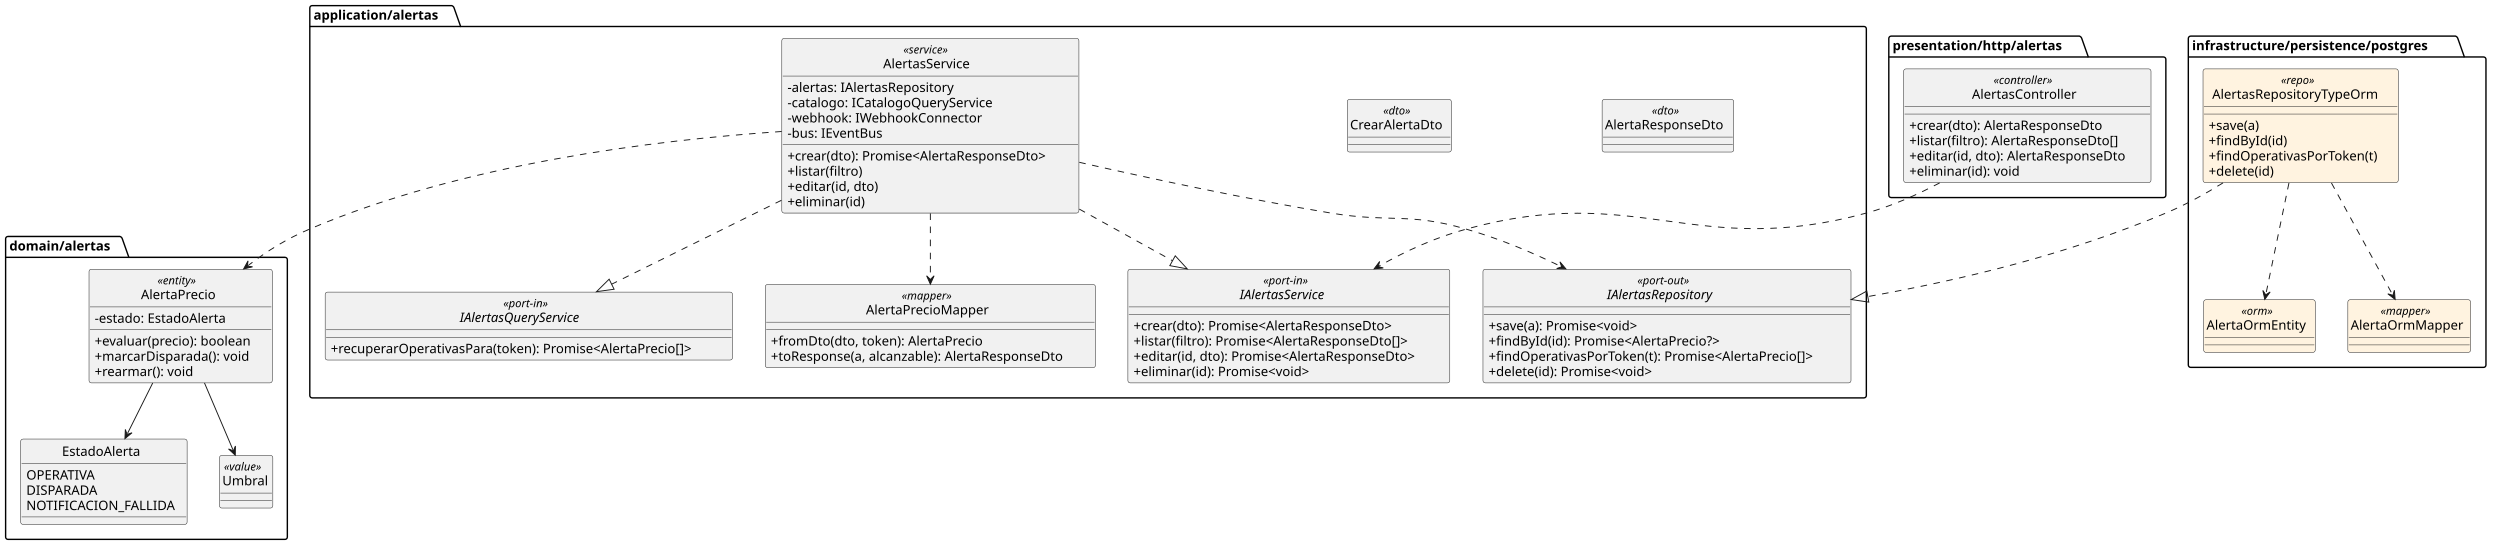
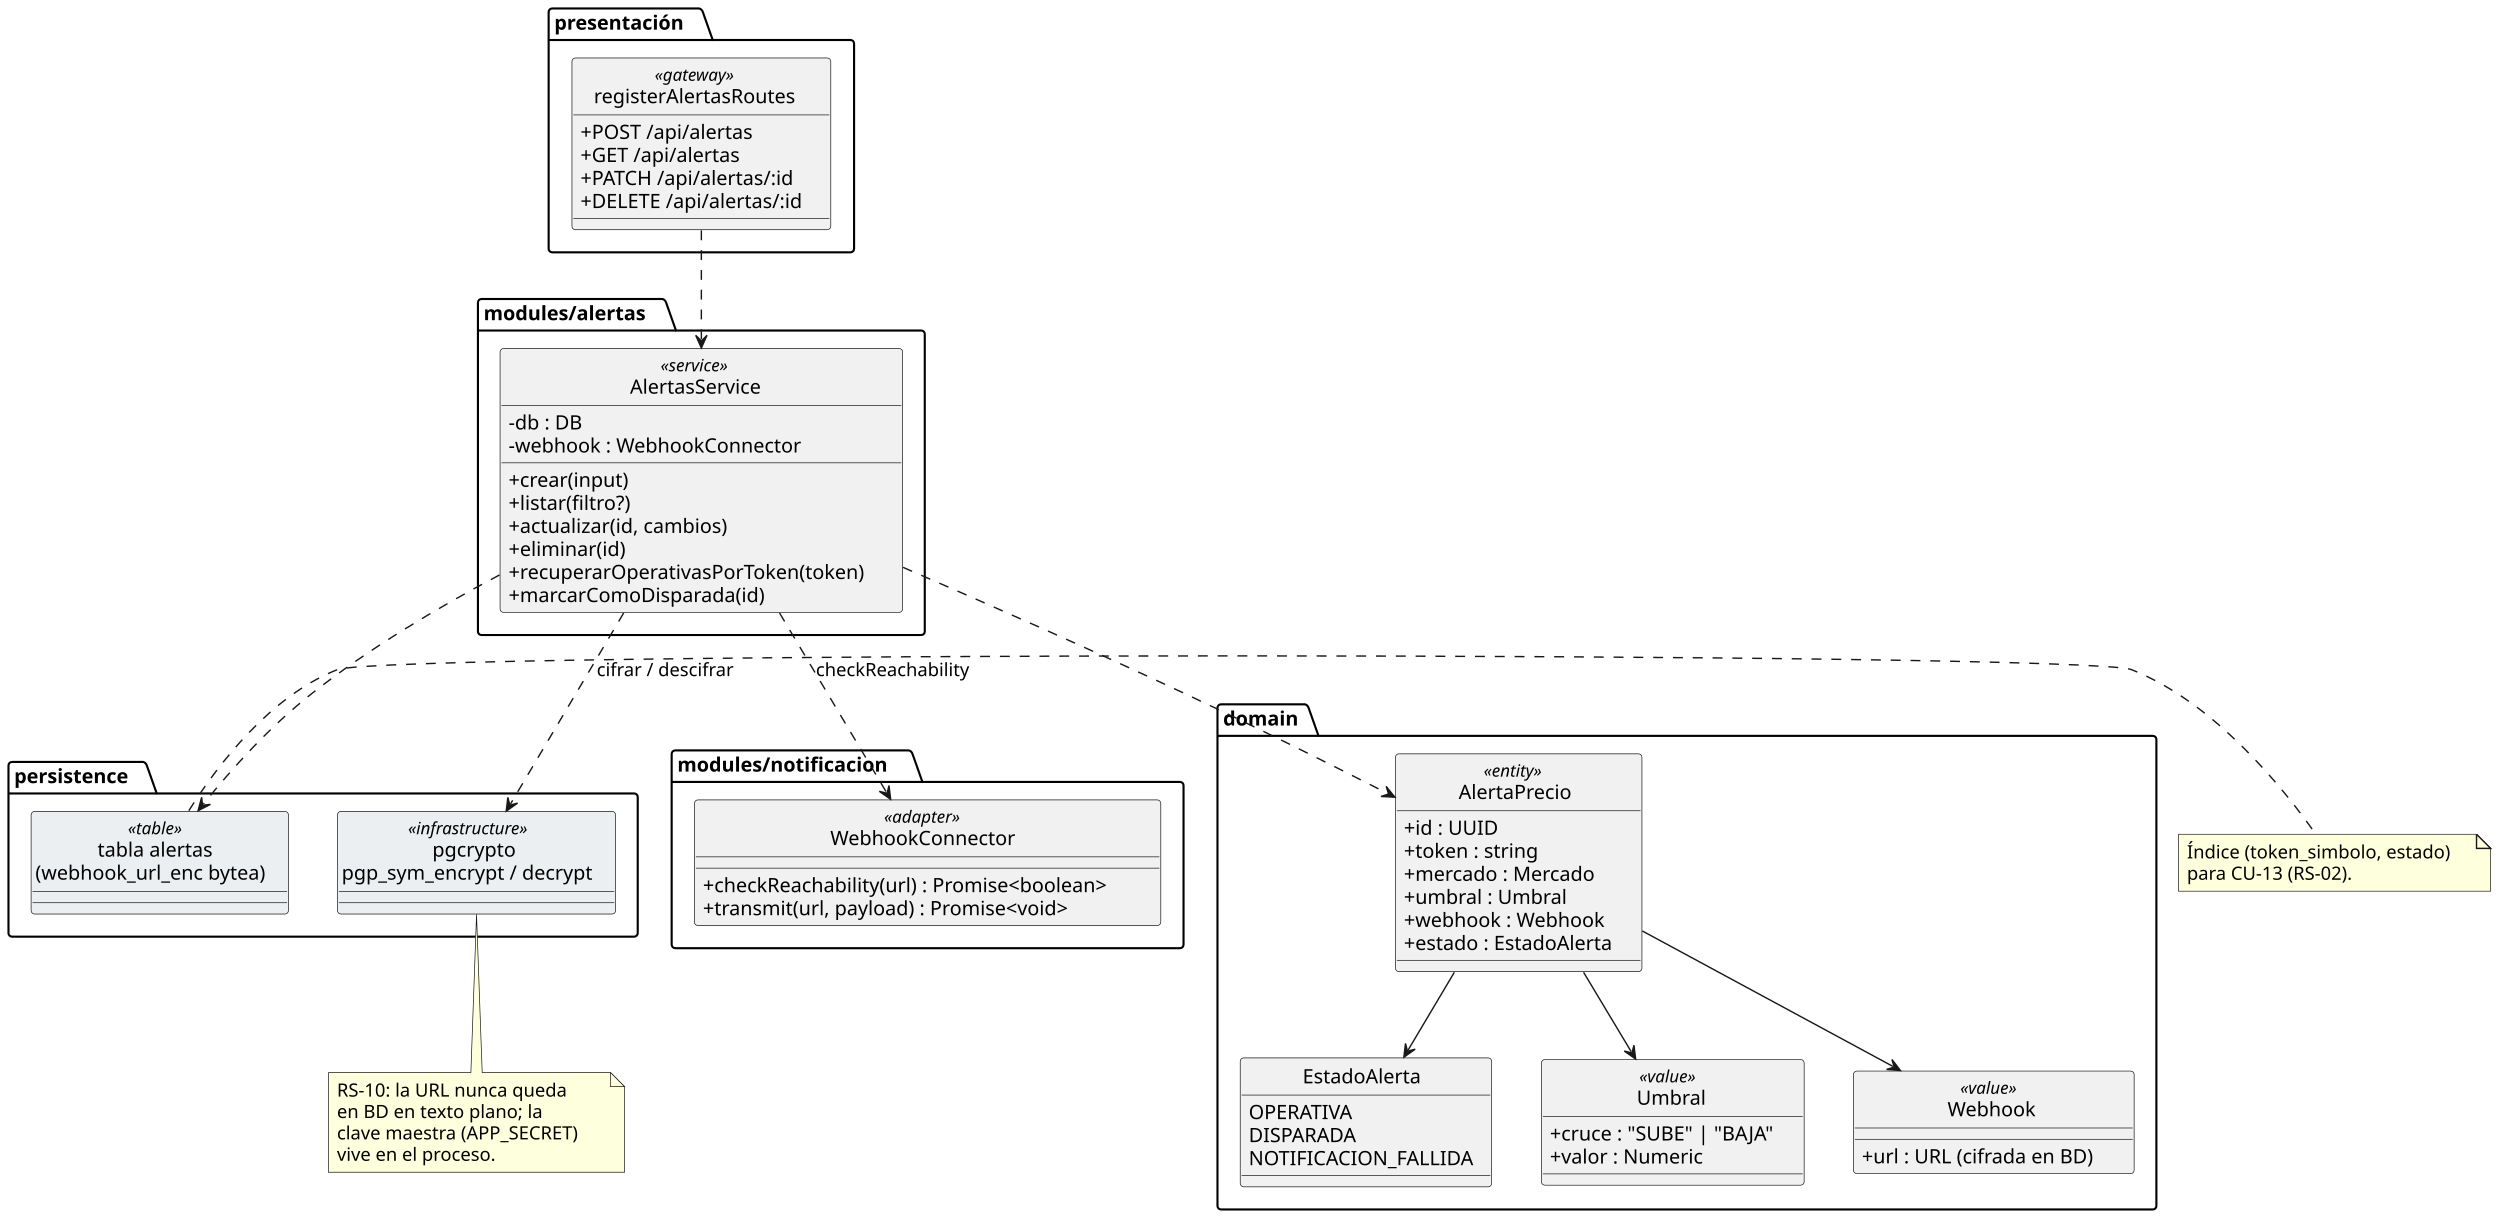
- <svg xmlns="http://www.w3.org/2000/svg" contentStyleType="text/css" data-diagram-type="CLASS" height="591px" preserveAspectRatio="none" style="width:2671px;height:591px;background:#FFFFFF;" version="1.1" viewBox="0 0 2671 591" width="2671px" zoomAndPan="magnify">
+ <svg xmlns="http://www.w3.org/2000/svg" contentStyleType="text/css" data-diagram-type="CLASS" height="862px" preserveAspectRatio="none" style="width:1768px;height:862px;background:#FFFFFF;" version="1.1" viewBox="0 0 1768 862" width="1768px" zoomAndPan="magnify">
  <defs />
  <g>
-     <g class="cluster" data-qualified-name="presentation.http.alertas" data-source-line="5" id="ent0002">
-       <path d="M2020.5,38.59 L2221.649,38.59 A3.75,3.75 0 0 1 2224.149,41.09 L2231.149,60.887 L2311.5,60.887 A2.5,2.5 0 0 1 2314,63.387 L2314,208.55 A2.5,2.5 0 0 1 2311.5,211.05 L2020.5,211.05 A2.5,2.5 0 0 1 2018,208.55 L2018,41.09 A2.5,2.5 0 0 1 2020.5,38.59" fill="none" style="stroke:#000000;stroke-width:1.5;" />
-       <line style="stroke:#000000;stroke-width:1.5;" x1="2018" x2="2231.149" y1="60.887" y2="60.887" />
-       <text fill="#000000" font-family="sans-serif" font-size="14" font-weight="700" lengthAdjust="spacing" textLength="200.149" x="2022" y="53.585">presentation/http/alertas</text>
+     <g class="cluster" data-qualified-name="presentaci.n" data-source-line="5" id="ent0002">
+       <path d="M390.5,6 L494.538,6 A3.75,3.75 0 0 1 497.038,8.5 L504.038,28.297 L601.5,28.297 A2.5,2.5 0 0 1 604,30.797 L604,175.95 A2.5,2.5 0 0 1 601.5,178.45 L390.5,178.45 A2.5,2.5 0 0 1 388,175.95 L388,8.5 A2.5,2.5 0 0 1 390.5,6" fill="none" style="stroke:#000000;stroke-width:1.5;" />
+       <line style="stroke:#000000;stroke-width:1.5;" x1="388" x2="504.038" y1="28.297" y2="28.297" />
+       <text fill="#000000" font-family="sans-serif" font-size="14" font-weight="bold" lengthAdjust="spacing" textLength="103.038" x="392" y="20.995">presentación</text>
    </g>
-     <g class="cluster" data-qualified-name="application.alertas" data-source-line="14" id="ent0004">
-       <path d="M333.5,6 L482.642,6 A3.75,3.75 0 0 1 485.142,8.5 L492.142,28.297 L1991.5,28.297 A2.5,2.5 0 0 1 1994,30.797 L1994,422.59 A2.5,2.5 0 0 1 1991.5,425.09 L333.5,425.09 A2.5,2.5 0 0 1 331,422.59 L331,8.5 A2.5,2.5 0 0 1 333.5,6" fill="none" style="stroke:#000000;stroke-width:1.5;" />
-       <line style="stroke:#000000;stroke-width:1.5;" x1="331" x2="492.142" y1="28.297" y2="28.297" />
-       <text fill="#000000" font-family="sans-serif" font-size="14" font-weight="700" lengthAdjust="spacing" textLength="148.142" x="335" y="20.995">application/alertas</text>
+     <g class="cluster" data-qualified-name="modules.alertas" data-source-line="14" id="ent0004">
+       <path d="M340.5,211.45 L468.553,211.45 A3.75,3.75 0 0 1 471.053,213.95 L478.053,233.747 L651.5,233.747 A2.5,2.5 0 0 1 654,236.247 L654,446.6 A2.5,2.5 0 0 1 651.5,449.1 L340.5,449.1 A2.5,2.5 0 0 1 338,446.6 L338,213.95 A2.5,2.5 0 0 1 340.5,211.45" fill="none" style="stroke:#000000;stroke-width:1.5;" />
+       <line style="stroke:#000000;stroke-width:1.5;" x1="338" x2="478.053" y1="233.747" y2="233.747" />
+       <text fill="#000000" font-family="sans-serif" font-size="14" font-weight="bold" lengthAdjust="spacing" textLength="127.053" x="342" y="226.445">modules/alertas</text>
    </g>
-     <g class="cluster" data-qualified-name="domain.alertas" data-source-line="48" id="ent0012">
-       <path d="M8.5,252.64 L128.172,252.64 A3.75,3.75 0 0 1 130.672,255.14 L137.672,274.937 L304.5,274.937 A2.5,2.5 0 0 1 307,277.437 L307,573.78 A2.5,2.5 0 0 1 304.5,576.28 L8.5,576.28 A2.5,2.5 0 0 1 6,573.78 L6,255.14 A2.5,2.5 0 0 1 8.5,252.64" fill="none" style="stroke:#000000;stroke-width:1.5;" />
-       <line style="stroke:#000000;stroke-width:1.5;" x1="6" x2="137.672" y1="274.937" y2="274.937" />
-       <text fill="#000000" font-family="sans-serif" font-size="14" font-weight="700" lengthAdjust="spacing" textLength="118.672" x="10" y="267.635">domain/alertas</text>
+     <g class="cluster" data-qualified-name="modules.notificacion" data-source-line="27" id="ent0006">
+       <path d="M477.5,530.69 L642.829,530.69 A3.75,3.75 0 0 1 645.329,533.19 L652.329,552.987 L834.5,552.987 A2.5,2.5 0 0 1 837,555.487 L837,668.05 A2.5,2.5 0 0 1 834.5,670.55 L477.5,670.55 A2.5,2.5 0 0 1 475,668.05 L475,533.19 A2.5,2.5 0 0 1 477.5,530.69" fill="none" style="stroke:#000000;stroke-width:1.5;" />
+       <line style="stroke:#000000;stroke-width:1.5;" x1="475" x2="652.329" y1="552.987" y2="552.987" />
+       <text fill="#000000" font-family="sans-serif" font-size="14" font-weight="bold" lengthAdjust="spacing" textLength="164.329" x="479" y="545.685">modules/notificacion</text>
    </g>
-     <g class="cluster" data-qualified-name="infrastructure.persistence.postgres" data-source-line="63" id="ent0016">
-       <path d="M2340.5,38.59 L2623.441,38.59 A3.75,3.75 0 0 1 2625.941,41.09 L2632.941,60.887 L2653.5,60.887 A2.5,2.5 0 0 1 2656,63.387 L2656,390 A2.5,2.5 0 0 1 2653.5,392.5 L2340.5,392.5 A2.5,2.5 0 0 1 2338,390 L2338,41.09 A2.5,2.5 0 0 1 2340.5,38.59" fill="none" style="stroke:#000000;stroke-width:1.5;" />
-       <line style="stroke:#000000;stroke-width:1.5;" x1="2338" x2="2632.941" y1="60.887" y2="60.887" />
-       <text fill="#000000" font-family="sans-serif" font-size="14" font-weight="700" lengthAdjust="spacing" textLength="281.941" x="2342" y="53.585">infrastructure/persistence/postgres</text>
+     <g class="cluster" data-qualified-name="domain" data-source-line="34" id="ent0008">
+       <path d="M863.5,498.1 L922.94,498.1 A3.75,3.75 0 0 1 925.44,500.6 L932.44,520.397 L1522.5,520.397 A2.5,2.5 0 0 1 1525,522.897 L1525,852.83 A2.5,2.5 0 0 1 1522.5,855.33 L863.5,855.33 A2.5,2.5 0 0 1 861,852.83 L861,500.6 A2.5,2.5 0 0 1 863.5,498.1" fill="none" style="stroke:#000000;stroke-width:1.5;" />
+       <line style="stroke:#000000;stroke-width:1.5;" x1="861" x2="932.44" y1="520.397" y2="520.397" />
+       <text fill="#000000" font-family="sans-serif" font-size="14" font-weight="bold" lengthAdjust="spacing" textLength="58.44" x="865" y="513.095">domain</text>
    </g>
-     <g class="entity" data-qualified-name="presentation.http.alertas.AlertasController" data-source-line="6" id="ent0003">
-       <rect fill="#F1F1F1" height="121.453" rx="2.5" ry="2.5" style="stroke:#181818;stroke-width:0.5;" width="264.26" x="2033.87" y="73.59" />
-       <text fill="#000000" font-family="sans-serif" font-size="12" font-style="italic" lengthAdjust="spacing" textLength="72.193" x="2129.903" y="89.729">«controller»</text>
-       <text fill="#000000" font-family="sans-serif" font-size="14" lengthAdjust="spacing" textLength="118.371" x="2106.814" y="105.554">AlertasController</text>
-       <line style="stroke:#181818;stroke-width:0.5;" x1="2034.87" x2="2297.13" y1="113.856" y2="113.856" />
-       <line style="stroke:#181818;stroke-width:0.5;" x1="2034.87" x2="2297.13" y1="121.856" y2="121.856" />
-       <text fill="#000000" font-family="sans-serif" font-size="14" lengthAdjust="spacing" textLength="225.77" x="2039.87" y="138.851">+crear(dto): AlertaResponseDto</text>
-       <text fill="#000000" font-family="sans-serif" font-size="14" lengthAdjust="spacing" textLength="244.768" x="2039.87" y="155.148">+listar(filtro): AlertaResponseDto[]</text>
-       <text fill="#000000" font-family="sans-serif" font-size="14" lengthAdjust="spacing" textLength="252.26" x="2039.87" y="171.445">+editar(id, dto): AlertaResponseDto</text>
-       <text fill="#000000" font-family="sans-serif" font-size="14" lengthAdjust="spacing" textLength="131.352" x="2039.87" y="187.741">+eliminar(id): void</text>
+     <g class="cluster" data-qualified-name="persistence" data-source-line="57" id="ent0013">
+       <path d="M8.5,538.84 L101.334,538.84 A3.75,3.75 0 0 1 103.834,541.34 L110.834,561.137 L448.5,561.137 A2.5,2.5 0 0 1 451,563.637 L451,659.9 A2.5,2.5 0 0 1 448.5,662.4 L8.5,662.4 A2.5,2.5 0 0 1 6,659.9 L6,541.34 A2.5,2.5 0 0 1 8.5,538.84" fill="none" style="stroke:#000000;stroke-width:1.5;" />
+       <line style="stroke:#000000;stroke-width:1.5;" x1="6" x2="110.834" y1="561.137" y2="561.137" />
+       <text fill="#000000" font-family="sans-serif" font-size="14" font-weight="bold" lengthAdjust="spacing" textLength="91.834" x="10" y="553.835">persistence</text>
    </g>
-     <g class="entity" data-qualified-name="application.alertas.IAlertasService" data-source-line="15" id="ent0005">
-       <rect fill="#F1F1F1" height="121.453" rx="2.5" ry="2.5" style="stroke:#181818;stroke-width:0.5;" width="343.919" x="1205.04" y="287.64" />
-       <text fill="#000000" font-family="sans-serif" font-size="12" font-style="italic" lengthAdjust="spacing" textLength="54.551" x="1349.724" y="303.779">«port-in»</text>
-       <text fill="#000000" font-family="sans-serif" font-size="14" font-style="italic" lengthAdjust="spacing" textLength="105.068" x="1324.465" y="319.604">IAlertasService</text>
-       <line style="stroke:#181818;stroke-width:0.5;" x1="1206.04" x2="1547.959" y1="327.906" y2="327.906" />
-       <line style="stroke:#181818;stroke-width:0.5;" x1="1206.04" x2="1547.959" y1="335.906" y2="335.906" />
-       <text fill="#000000" font-family="sans-serif" font-size="14" lengthAdjust="spacing" textLength="305.43" x="1211.04" y="352.901">+crear(dto): Promise&lt;AlertaResponseDto&gt;</text>
-       <text fill="#000000" font-family="sans-serif" font-size="14" lengthAdjust="spacing" textLength="324.427" x="1211.04" y="369.198">+listar(filtro): Promise&lt;AlertaResponseDto[]&gt;</text>
-       <text fill="#000000" font-family="sans-serif" font-size="14" lengthAdjust="spacing" textLength="331.919" x="1211.04" y="385.495">+editar(id, dto): Promise&lt;AlertaResponseDto&gt;</text>
-       <text fill="#000000" font-family="sans-serif" font-size="14" lengthAdjust="spacing" textLength="211.012" x="1211.04" y="401.791">+eliminar(id): Promise&lt;void&gt;</text>
+     <g class="entity" data-qualified-name="presentaci.n.registerAlertasRoutes" data-source-line="6" id="ent0003">
+       <rect fill="#F1F1F1" height="121.453" rx="2.5" ry="2.5" style="stroke:#181818;stroke-width:0.5;" width="183.049" x="404.48" y="41" />
+       <text fill="#000000" font-family="sans-serif" font-size="12" font-style="italic" lengthAdjust="spacing" textLength="66.012" x="462.999" y="57.139">«gateway»</text>
+       <text fill="#000000" font-family="sans-serif" font-size="14" lengthAdjust="spacing" textLength="152.059" x="419.975" y="72.964">registerAlertasRoutes</text>
+       <line style="stroke:#181818;stroke-width:0.5;" x1="405.48" x2="586.529" y1="81.266" y2="81.266" />
+       <text fill="#000000" font-family="sans-serif" font-size="14" lengthAdjust="spacing" textLength="132.07" x="410.48" y="98.261">+POST /api/alertas</text>
+       <text fill="#000000" font-family="sans-serif" font-size="14" lengthAdjust="spacing" textLength="123.416" x="410.48" y="114.558">+GET /api/alertas</text>
+       <text fill="#000000" font-family="sans-serif" font-size="14" lengthAdjust="spacing" textLength="164.254" x="410.48" y="130.855">+PATCH /api/alertas/:id</text>
+       <text fill="#000000" font-family="sans-serif" font-size="14" lengthAdjust="spacing" textLength="171.049" x="410.48" y="147.151">+DELETE /api/alertas/:id</text>
+       <line style="stroke:#181818;stroke-width:0.5;" x1="405.48" x2="586.529" y1="154.453" y2="154.453" />
    </g>
-     <g class="entity" data-qualified-name="application.alertas.IAlertasQueryService" data-source-line="21" id="ent0006">
-       <rect fill="#F1F1F1" height="72.562" rx="2.5" ry="2.5" style="stroke:#181818;stroke-width:0.5;" width="435.199" x="347.4" y="312.08" />
-       <text fill="#000000" font-family="sans-serif" font-size="12" font-style="italic" lengthAdjust="spacing" textLength="54.551" x="537.724" y="328.219">«port-in»</text>
-       <text fill="#000000" font-family="sans-serif" font-size="14" font-style="italic" lengthAdjust="spacing" textLength="147.615" x="491.192" y="344.044">IAlertasQueryService</text>
-       <line style="stroke:#181818;stroke-width:0.5;" x1="348.4" x2="781.599" y1="352.346" y2="352.346" />
-       <line style="stroke:#181818;stroke-width:0.5;" x1="348.4" x2="781.599" y1="360.346" y2="360.346" />
-       <text fill="#000000" font-family="sans-serif" font-size="14" lengthAdjust="spacing" textLength="423.199" x="353.4" y="377.341">+recuperarOperativasPara(token): Promise&lt;AlertaPrecio[]&gt;</text>
+     <g class="entity" data-qualified-name="modules.alertas.AlertasService" data-source-line="15" id="ent0005">
+       <rect fill="#F1F1F1" height="186.641" rx="2.5" ry="2.5" style="stroke:#181818;stroke-width:0.5;" width="284.699" x="353.65" y="246.45" />
+       <text fill="#000000" font-family="sans-serif" font-size="12" font-style="italic" lengthAdjust="spacing" textLength="57.668" x="467.166" y="262.589">«service»</text>
+       <text fill="#000000" font-family="sans-serif" font-size="14" lengthAdjust="spacing" textLength="100.939" x="445.53" y="278.414">AlertasService</text>
+       <line style="stroke:#181818;stroke-width:0.5;" x1="354.65" x2="637.349" y1="286.716" y2="286.716" />
+       <text fill="#000000" font-family="sans-serif" font-size="14" lengthAdjust="spacing" textLength="56.827" x="359.65" y="303.711">-db : DB</text>
+       <text fill="#000000" font-family="sans-serif" font-size="14" lengthAdjust="spacing" textLength="219.393" x="359.65" y="320.008">-webhook : WebhookConnector</text>
+       <line style="stroke:#181818;stroke-width:0.5;" x1="354.65" x2="637.349" y1="327.309" y2="327.309" />
+       <text fill="#000000" font-family="sans-serif" font-size="14" lengthAdjust="spacing" textLength="95.067" x="359.65" y="344.305">+crear(input)</text>
+       <text fill="#000000" font-family="sans-serif" font-size="14" lengthAdjust="spacing" textLength="97.501" x="359.65" y="360.601">+listar(filtro?)</text>
+       <text fill="#000000" font-family="sans-serif" font-size="14" lengthAdjust="spacing" textLength="171.561" x="359.65" y="376.898">+actualizar(id, cambios)</text>
+       <text fill="#000000" font-family="sans-serif" font-size="14" lengthAdjust="spacing" textLength="92.559" x="359.65" y="393.195">+eliminar(id)</text>
+       <text fill="#000000" font-family="sans-serif" font-size="14" lengthAdjust="spacing" textLength="272.699" x="359.65" y="409.492">+recuperarOperativasPorToken(token)</text>
+       <text fill="#000000" font-family="sans-serif" font-size="14" lengthAdjust="spacing" textLength="197.21" x="359.65" y="425.789">+marcarComoDisparada(id)</text>
    </g>
-     <g class="entity" data-qualified-name="application.alertas.IAlertasRepository" data-source-line="24" id="ent0007">
-       <rect fill="#F1F1F1" height="121.453" rx="2.5" ry="2.5" style="stroke:#181818;stroke-width:0.5;" width="393.206" x="1584.4" y="287.64" />
-       <text fill="#000000" font-family="sans-serif" font-size="12" font-style="italic" lengthAdjust="spacing" textLength="63.264" x="1749.371" y="303.779">«port-out»</text>
-       <text fill="#000000" font-family="sans-serif" font-size="14" font-style="italic" lengthAdjust="spacing" textLength="128.399" x="1716.803" y="319.604">IAlertasRepository</text>
-       <line style="stroke:#181818;stroke-width:0.5;" x1="1585.4" x2="1976.606" y1="327.906" y2="327.906" />
-       <line style="stroke:#181818;stroke-width:0.5;" x1="1585.4" x2="1976.606" y1="335.906" y2="335.906" />
-       <text fill="#000000" font-family="sans-serif" font-size="14" lengthAdjust="spacing" textLength="182.458" x="1590.4" y="352.901">+save(a): Promise&lt;void&gt;</text>
-       <text fill="#000000" font-family="sans-serif" font-size="14" lengthAdjust="spacing" textLength="274.039" x="1590.4" y="369.198">+findById(id): Promise&lt;AlertaPrecio?&gt;</text>
-       <text fill="#000000" font-family="sans-serif" font-size="14" lengthAdjust="spacing" textLength="381.206" x="1590.4" y="385.495">+findOperativasPorToken(t): Promise&lt;AlertaPrecio[]&gt;</text>
-       <text fill="#000000" font-family="sans-serif" font-size="14" lengthAdjust="spacing" textLength="197.989" x="1590.4" y="401.791">+delete(id): Promise&lt;void&gt;</text>
+     <g class="entity" data-qualified-name="modules.notificacion.WebhookConnector" data-source-line="28" id="ent0007">
+       <rect fill="#F1F1F1" height="88.859" rx="2.5" ry="2.5" style="stroke:#181818;stroke-width:0.5;" width="329.81" x="491.1" y="565.69" />
+       <text fill="#000000" font-family="sans-serif" font-size="12" font-style="italic" lengthAdjust="spacing" textLength="61.647" x="625.182" y="581.829">«adapter»</text>
+       <text fill="#000000" font-family="sans-serif" font-size="14" lengthAdjust="spacing" textLength="137.662" x="587.174" y="597.654">WebhookConnector</text>
+       <line style="stroke:#181818;stroke-width:0.5;" x1="492.1" x2="819.91" y1="605.956" y2="605.956" />
+       <line style="stroke:#181818;stroke-width:0.5;" x1="492.1" x2="819.91" y1="613.956" y2="613.956" />
+       <text fill="#000000" font-family="sans-serif" font-size="14" lengthAdjust="spacing" textLength="317.81" x="497.1" y="630.951">+checkReachability(url) : Promise&lt;boolean&gt;</text>
+       <text fill="#000000" font-family="sans-serif" font-size="14" lengthAdjust="spacing" textLength="287.656" x="497.1" y="647.248">+transmit(url, payload) : Promise&lt;void&gt;</text>
    </g>
-     <g class="entity" data-qualified-name="application.alertas.AlertasService" data-source-line="30" id="ent0008">
-       <rect fill="#F1F1F1" height="186.641" rx="2.5" ry="2.5" style="stroke:#181818;stroke-width:0.5;" width="317.43" x="835.29" y="41" />
-       <text fill="#000000" font-family="sans-serif" font-size="12" font-style="italic" lengthAdjust="spacing" textLength="57.668" x="965.171" y="57.139">«service»</text>
-       <text fill="#000000" font-family="sans-serif" font-size="14" lengthAdjust="spacing" textLength="100.939" x="943.535" y="72.964">AlertasService</text>
-       <line style="stroke:#181818;stroke-width:0.5;" x1="836.29" x2="1151.72" y1="81.266" y2="81.266" />
-       <text fill="#000000" font-family="sans-serif" font-size="14" lengthAdjust="spacing" textLength="190.818" x="841.29" y="98.261">-alertas: IAlertasRepository</text>
-       <text fill="#000000" font-family="sans-serif" font-size="14" lengthAdjust="spacing" textLength="235.218" x="841.29" y="114.558">-catalogo: ICatalogoQueryService</text>
-       <text fill="#000000" font-family="sans-serif" font-size="14" lengthAdjust="spacing" textLength="219.071" x="841.29" y="130.855">-webhook: IWebhookConnector</text>
-       <text fill="#000000" font-family="sans-serif" font-size="14" lengthAdjust="spacing" textLength="109.279" x="841.29" y="147.151">-bus: IEventBus</text>
-       <line style="stroke:#181818;stroke-width:0.5;" x1="836.29" x2="1151.72" y1="154.453" y2="154.453" />
-       <text fill="#000000" font-family="sans-serif" font-size="14" lengthAdjust="spacing" textLength="305.43" x="841.29" y="171.448">+crear(dto): Promise&lt;AlertaResponseDto&gt;</text>
-       <text fill="#000000" font-family="sans-serif" font-size="14" lengthAdjust="spacing" textLength="90.07" x="841.29" y="187.745">+listar(filtro)</text>
-       <text fill="#000000" font-family="sans-serif" font-size="14" lengthAdjust="spacing" textLength="108.486" x="841.29" y="204.042">+editar(id, dto)</text>
-       <text fill="#000000" font-family="sans-serif" font-size="14" lengthAdjust="spacing" textLength="92.559" x="841.29" y="220.339">+eliminar(id)</text>
+     <g class="entity" data-qualified-name="domain.AlertaPrecio" data-source-line="35" id="ent0009">
+       <rect fill="#F1F1F1" height="154.047" rx="2.5" ry="2.5" style="stroke:#181818;stroke-width:0.5;" width="174.34" x="986.83" y="533.1" />
+       <text fill="#000000" font-family="sans-serif" font-size="12" font-style="italic" lengthAdjust="spacing" textLength="49.518" x="1049.241" y="549.239">«entity»</text>
+       <text fill="#000000" font-family="sans-serif" font-size="14" lengthAdjust="spacing" textLength="84.868" x="1031.566" y="565.064">AlertaPrecio</text>
+       <line style="stroke:#181818;stroke-width:0.5;" x1="987.83" x2="1160.17" y1="573.366" y2="573.366" />
+       <text fill="#000000" font-family="sans-serif" font-size="14" lengthAdjust="spacing" textLength="73.527" x="992.83" y="590.361">+id : UUID</text>
+       <text fill="#000000" font-family="sans-serif" font-size="14" lengthAdjust="spacing" textLength="105.185" x="992.83" y="606.658">+token : string</text>
+       <text fill="#000000" font-family="sans-serif" font-size="14" lengthAdjust="spacing" textLength="147.26" x="992.83" y="622.955">+mercado : Mercado</text>
+       <text fill="#000000" font-family="sans-serif" font-size="14" lengthAdjust="spacing" textLength="125.966" x="992.83" y="639.251">+umbral : Umbral</text>
+       <text fill="#000000" font-family="sans-serif" font-size="14" lengthAdjust="spacing" textLength="153.863" x="992.83" y="655.548">+webhook : Webhook</text>
+       <text fill="#000000" font-family="sans-serif" font-size="14" lengthAdjust="spacing" textLength="162.34" x="992.83" y="671.845">+estado : EstadoAlerta</text>
+       <line style="stroke:#181818;stroke-width:0.5;" x1="987.83" x2="1160.17" y1="679.147" y2="679.147" />
    </g>
-     <g class="entity" data-qualified-name="application.alertas.AlertaPrecioMapper" data-source-line="40" id="ent0009">
-       <rect fill="#F1F1F1" height="88.859" rx="2.5" ry="2.5" style="stroke:#181818;stroke-width:0.5;" width="352.765" x="817.62" y="303.94" />
-       <text fill="#000000" font-family="sans-serif" font-size="12" font-style="italic" lengthAdjust="spacing" textLength="61.277" x="963.364" y="320.079">«mapper»</text>
-       <text fill="#000000" font-family="sans-serif" font-size="14" lengthAdjust="spacing" textLength="137.669" x="925.168" y="335.904">AlertaPrecioMapper</text>
-       <line style="stroke:#181818;stroke-width:0.5;" x1="818.62" x2="1169.385" y1="344.206" y2="344.206" />
-       <line style="stroke:#181818;stroke-width:0.5;" x1="818.62" x2="1169.385" y1="352.206" y2="352.206" />
-       <text fill="#000000" font-family="sans-serif" font-size="14" lengthAdjust="spacing" textLength="245.902" x="823.62" y="369.201">+fromDto(dto, token): AlertaPrecio</text>
-       <text fill="#000000" font-family="sans-serif" font-size="14" lengthAdjust="spacing" textLength="340.765" x="823.62" y="385.498">+toResponse(a, alcanzable): AlertaResponseDto</text>
+     <g class="entity" data-qualified-name="domain.EstadoAlerta" data-source-line="43" id="ent0010">
+       <rect fill="#F1F1F1" height="91.188" rx="2.5" ry="2.5" style="stroke:#181818;stroke-width:0.5;" width="177.819" x="877.09" y="748.14" />
+       <text fill="#000000" font-family="sans-serif" font-size="14" lengthAdjust="spacing" textLength="89.564" x="921.217" y="766.135">EstadoAlerta</text>
+       <line style="stroke:#181818;stroke-width:0.5;" x1="878.09" x2="1053.909" y1="774.437" y2="774.437" />
+       <text fill="#000000" font-family="sans-serif" font-size="14" lengthAdjust="spacing" textLength="79.447" x="883.09" y="791.432">OPERATIVA</text>
+       <text fill="#000000" font-family="sans-serif" font-size="14" lengthAdjust="spacing" textLength="81.478" x="883.09" y="807.729">DISPARADA</text>
+       <text fill="#000000" font-family="sans-serif" font-size="14" lengthAdjust="spacing" textLength="165.819" x="883.09" y="824.026">NOTIFICACION_FALLIDA</text>
+       <line style="stroke:#181818;stroke-width:0.5;" x1="878.09" x2="1053.909" y1="831.327" y2="831.327" />
    </g>
-     <g class="entity" data-qualified-name="application.alertas.CrearAlertaDto" data-source-line="44" id="ent0010">
-       <rect fill="#F1F1F1" height="56.266" rx="2.5" ry="2.5" style="stroke:#181818;stroke-width:0.5;" width="111.219" x="1439.39" y="106.19" />
-       <text fill="#000000" font-family="sans-serif" font-size="12" font-style="italic" lengthAdjust="spacing" textLength="34.348" x="1477.825" y="122.329">«dto»</text>
-       <text fill="#000000" font-family="sans-serif" font-size="14" lengthAdjust="spacing" textLength="105.219" x="1442.39" y="138.154">CrearAlertaDto</text>
-       <line style="stroke:#181818;stroke-width:0.5;" x1="1440.39" x2="1549.609" y1="146.456" y2="146.456" />
-       <line style="stroke:#181818;stroke-width:0.5;" x1="1440.39" x2="1549.609" y1="154.456" y2="154.456" />
+     <g class="entity" data-qualified-name="domain.Umbral" data-source-line="48" id="ent0011">
+       <rect fill="#F1F1F1" height="88.859" rx="2.5" ry="2.5" style="stroke:#181818;stroke-width:0.5;" width="185.831" x="1090.08" y="749.31" />
+       <text fill="#000000" font-family="sans-serif" font-size="12" font-style="italic" lengthAdjust="spacing" textLength="47.461" x="1159.265" y="765.449">«value»</text>
+       <text fill="#000000" font-family="sans-serif" font-size="14" lengthAdjust="spacing" textLength="50.996" x="1157.497" y="781.274">Umbral</text>
+       <line style="stroke:#181818;stroke-width:0.5;" x1="1091.08" x2="1274.911" y1="789.576" y2="789.576" />
+       <text fill="#000000" font-family="sans-serif" font-size="14" lengthAdjust="spacing" textLength="173.831" x="1096.08" y="806.571">+cruce : "SUBE" | "BAJA"</text>
+       <text fill="#000000" font-family="sans-serif" font-size="14" lengthAdjust="spacing" textLength="119.362" x="1096.08" y="822.868">+valor : Numeric</text>
+       <line style="stroke:#181818;stroke-width:0.5;" x1="1091.08" x2="1274.911" y1="830.169" y2="830.169" />
    </g>
-     <g class="entity" data-qualified-name="application.alertas.AlertaResponseDto" data-source-line="45" id="ent0011">
-       <rect fill="#F1F1F1" height="56.266" rx="2.5" ry="2.5" style="stroke:#181818;stroke-width:0.5;" width="140.606" x="1711.7" y="106.19" />
-       <text fill="#000000" font-family="sans-serif" font-size="12" font-style="italic" lengthAdjust="spacing" textLength="34.348" x="1764.829" y="122.329">«dto»</text>
-       <text fill="#000000" font-family="sans-serif" font-size="14" lengthAdjust="spacing" textLength="134.606" x="1714.7" y="138.154">AlertaResponseDto</text>
-       <line style="stroke:#181818;stroke-width:0.5;" x1="1712.7" x2="1851.306" y1="146.456" y2="146.456" />
-       <line style="stroke:#181818;stroke-width:0.5;" x1="1712.7" x2="1851.306" y1="154.456" y2="154.456" />
+     <g class="entity" data-qualified-name="domain.Webhook" data-source-line="52" id="ent0012">
+       <rect fill="#F1F1F1" height="72.562" rx="2.5" ry="2.5" style="stroke:#181818;stroke-width:0.5;" width="198.553" x="1310.72" y="757.45" />
+       <text fill="#000000" font-family="sans-serif" font-size="12" font-style="italic" lengthAdjust="spacing" textLength="47.461" x="1386.266" y="773.589">«value»</text>
+       <text fill="#000000" font-family="sans-serif" font-size="14" lengthAdjust="spacing" textLength="65.454" x="1377.269" y="789.414">Webhook</text>
+       <line style="stroke:#181818;stroke-width:0.5;" x1="1311.72" x2="1508.273" y1="797.716" y2="797.716" />
+       <line style="stroke:#181818;stroke-width:0.5;" x1="1311.72" x2="1508.273" y1="805.716" y2="805.716" />
+       <text fill="#000000" font-family="sans-serif" font-size="14" lengthAdjust="spacing" textLength="186.553" x="1316.72" y="822.711">+url : URL  (cifrada en BD)</text>
    </g>
-     <g class="entity" data-qualified-name="domain.alertas.AlertaPrecio" data-source-line="49" id="ent0013">
-       <rect fill="#F1F1F1" height="121.453" rx="2.5" ry="2.5" style="stroke:#181818;stroke-width:0.5;" width="195.777" x="95.11" y="287.64" />
-       <text fill="#000000" font-family="sans-serif" font-size="12" font-style="italic" lengthAdjust="spacing" textLength="49.518" x="168.24" y="303.779">«entity»</text>
-       <text fill="#000000" font-family="sans-serif" font-size="14" lengthAdjust="spacing" textLength="84.868" x="150.565" y="319.604">AlertaPrecio</text>
-       <line style="stroke:#181818;stroke-width:0.5;" x1="96.11" x2="289.887" y1="327.906" y2="327.906" />
-       <text fill="#000000" font-family="sans-serif" font-size="14" lengthAdjust="spacing" textLength="151.211" x="101.11" y="344.901">-estado: EstadoAlerta</text>
-       <line style="stroke:#181818;stroke-width:0.5;" x1="96.11" x2="289.887" y1="352.202" y2="352.202" />
-       <text fill="#000000" font-family="sans-serif" font-size="14" lengthAdjust="spacing" textLength="183.777" x="101.11" y="369.198">+evaluar(precio): boolean</text>
-       <text fill="#000000" font-family="sans-serif" font-size="14" lengthAdjust="spacing" textLength="182.684" x="101.11" y="385.495">+marcarDisparada(): void</text>
-       <text fill="#000000" font-family="sans-serif" font-size="14" lengthAdjust="spacing" textLength="118.125" x="101.11" y="401.791">+rearmar(): void</text>
+     <g class="entity" data-qualified-name="persistence.TA" data-source-line="58" id="ent0014">
+       <rect fill="#ECEFF1" height="72.562" rx="2.5" ry="2.5" style="stroke:#181818;stroke-width:0.5;" width="181.991" x="22" y="573.84" />
+       <text fill="#000000" font-family="sans-serif" font-size="12" font-style="italic" lengthAdjust="spacing" textLength="45.076" x="90.457" y="589.979">«table»</text>
+       <text fill="#000000" font-family="sans-serif" font-size="14" lengthAdjust="spacing" textLength="88.074" x="68.959" y="605.804">tabla alertas</text>
+       <text fill="#000000" font-family="sans-serif" font-size="14" lengthAdjust="spacing" textLength="175.991" x="25" y="622.101">(webhook_url_enc bytea)</text>
+       <line style="stroke:#181818;stroke-width:0.5;" x1="23" x2="202.991" y1="630.403" y2="630.403" />
+       <line style="stroke:#181818;stroke-width:0.5;" x1="23" x2="202.991" y1="638.403" y2="638.403" />
    </g>
-     <g class="entity" data-qualified-name="domain.alertas.EstadoAlerta" data-source-line="55" id="ent0014">
-       <rect fill="#F1F1F1" height="91.188" rx="2.5" ry="2.5" style="stroke:#181818;stroke-width:0.5;" width="177.819" x="22.09" y="469.09" />
-       <text fill="#000000" font-family="sans-serif" font-size="14" lengthAdjust="spacing" textLength="89.564" x="66.217" y="487.085">EstadoAlerta</text>
-       <line style="stroke:#181818;stroke-width:0.5;" x1="23.09" x2="198.909" y1="495.387" y2="495.387" />
-       <text fill="#000000" font-family="sans-serif" font-size="14" lengthAdjust="spacing" textLength="79.447" x="28.09" y="512.382">OPERATIVA</text>
-       <text fill="#000000" font-family="sans-serif" font-size="14" lengthAdjust="spacing" textLength="81.478" x="28.09" y="528.679">DISPARADA</text>
-       <text fill="#000000" font-family="sans-serif" font-size="14" lengthAdjust="spacing" textLength="165.819" x="28.09" y="544.976">NOTIFICACION_FALLIDA</text>
-       <line style="stroke:#181818;stroke-width:0.5;" x1="23.09" x2="198.909" y1="552.278" y2="552.278" />
+     <g class="entity" data-qualified-name="persistence.PGC" data-source-line="59" id="ent0015">
+       <rect fill="#ECEFF1" height="72.562" rx="2.5" ry="2.5" style="stroke:#181818;stroke-width:0.5;" width="196.709" x="238.65" y="573.84" />
+       <text fill="#000000" font-family="sans-serif" font-size="12" font-style="italic" lengthAdjust="spacing" textLength="96.856" x="288.577" y="589.979">«infrastructure»</text>
+       <text fill="#000000" font-family="sans-serif" font-size="14" lengthAdjust="spacing" textLength="62.453" x="305.778" y="605.804">pgcrypto</text>
+       <text fill="#000000" font-family="sans-serif" font-size="14" lengthAdjust="spacing" textLength="190.709" x="241.65" y="622.101">pgp_sym_encrypt / decrypt</text>
+       <line style="stroke:#181818;stroke-width:0.5;" x1="239.65" x2="434.359" y1="630.403" y2="630.403" />
+       <line style="stroke:#181818;stroke-width:0.5;" x1="239.65" x2="434.359" y1="638.403" y2="638.403" />
    </g>
-     <g class="entity" data-qualified-name="domain.alertas.Umbral" data-source-line="60" id="ent0015">
-       <rect fill="#F1F1F1" height="56.266" rx="2.5" ry="2.5" style="stroke:#181818;stroke-width:0.5;" width="56.996" x="234.5" y="486.55" />
-       <text fill="#000000" font-family="sans-serif" font-size="12" font-style="italic" lengthAdjust="spacing" textLength="47.461" x="239.268" y="502.689">«value»</text>
-       <text fill="#000000" font-family="sans-serif" font-size="14" lengthAdjust="spacing" textLength="50.996" x="237.5" y="518.514">Umbral</text>
-       <line style="stroke:#181818;stroke-width:0.5;" x1="235.5" x2="290.496" y1="526.816" y2="526.816" />
-       <line style="stroke:#181818;stroke-width:0.5;" x1="235.5" x2="290.496" y1="534.816" y2="534.816" />
+     <g class="entity" data-qualified-name="GMN24" data-source-line="72" id="ent0025">
+       <path d="M1540.6,589.99 L1540.6,630.256 L1761.399,630.256 L1761.399,599.99 L1751.399,589.99 L1540.6,589.99" fill="#FEFFDD" style="stroke:#181818;stroke-width:0.5;" />
+       <path d="M1751.399,589.99 L1751.399,599.99 L1761.399,599.99 L1751.399,589.99" fill="#FEFFDD" style="stroke:#181818;stroke-width:1;" />
+       <text fill="#000000" font-family="sans-serif" font-size="13" lengthAdjust="spacing" textLength="199.799" x="1546.6" y="607.057">Índice (token_simbolo, estado)</text>
+       <text fill="#000000" font-family="sans-serif" font-size="13" lengthAdjust="spacing" textLength="130.413" x="1546.6" y="622.19">para CU-13 (RS-02).</text>
    </g>
-     <g class="entity" data-qualified-name="infrastructure.persistence.postgres.AlertaOrmEntity" data-source-line="64" id="ent0017">
-       <rect fill="#FFF3E0" height="56.266" rx="2.5" ry="2.5" style="stroke:#181818;stroke-width:0.5;" width="119.189" x="2354.41" y="320.23" />
-       <text fill="#000000" font-family="sans-serif" font-size="12" font-style="italic" lengthAdjust="spacing" textLength="38.648" x="2394.68" y="336.369">«orm»</text>
-       <text fill="#000000" font-family="sans-serif" font-size="14" lengthAdjust="spacing" textLength="113.189" x="2357.41" y="352.194">AlertaOrmEntity</text>
-       <line style="stroke:#181818;stroke-width:0.5;" x1="2355.41" x2="2472.599" y1="360.496" y2="360.496" />
-       <line style="stroke:#181818;stroke-width:0.5;" x1="2355.41" x2="2472.599" y1="368.496" y2="368.496" />
+     <g class="entity" data-qualified-name="GMN27" data-source-line="77" id="ent0028">
+       <path d="M232.28,758.47 L232.28,829.001 A0,0 0 0 0 232.28,829.001 L441.716,829.001 A0,0 0 0 0 441.716,829.001 L441.716,768.47 L431.716,758.47 L341,758.47 L337,646.57 L333,758.47 L232.28,758.47 A0,0 0 0 0 232.28,758.47" fill="#FEFFDD" style="stroke:#181818;stroke-width:0.5;" />
+       <path d="M431.716,758.47 L431.716,768.47 L441.716,768.47 L431.716,758.47" fill="#FEFFDD" style="stroke:#181818;stroke-width:0.5;" />
+       <text fill="#000000" font-family="sans-serif" font-size="13" lengthAdjust="spacing" textLength="177.334" x="238.28" y="775.537">RS-10: la URL nunca queda</text>
+       <text fill="#000000" font-family="sans-serif" font-size="13" lengthAdjust="spacing" textLength="157.885" x="238.28" y="790.67">en BD en texto plano; la</text>
+       <text fill="#000000" font-family="sans-serif" font-size="13" lengthAdjust="spacing" textLength="188.436" x="238.28" y="805.803">clave maestra (APP_SECRET)</text>
+       <text fill="#000000" font-family="sans-serif" font-size="13" lengthAdjust="spacing" textLength="122.795" x="238.28" y="820.935">vive en el proceso.</text>
    </g>
-     <g class="entity" data-qualified-name="infrastructure.persistence.postgres.AlertasRepositoryTypeOrm" data-source-line="65" id="ent0018">
-       <rect fill="#FFF3E0" height="121.453" rx="2.5" ry="2.5" style="stroke:#181818;stroke-width:0.5;" width="208.588" x="2353.71" y="73.59" />
-       <text fill="#000000" font-family="sans-serif" font-size="12" font-style="italic" lengthAdjust="spacing" textLength="41.959" x="2437.024" y="89.729">«repo»</text>
-       <text fill="#000000" font-family="sans-serif" font-size="14" lengthAdjust="spacing" textLength="189.02" x="2363.494" y="105.554">AlertasRepositoryTypeOrm</text>
-       <line style="stroke:#181818;stroke-width:0.5;" x1="2354.71" x2="2561.298" y1="113.856" y2="113.856" />
-       <line style="stroke:#181818;stroke-width:0.5;" x1="2354.71" x2="2561.298" y1="121.856" y2="121.856" />
-       <text fill="#000000" font-family="sans-serif" font-size="14" lengthAdjust="spacing" textLength="64.005" x="2359.71" y="138.851">+save(a)</text>
-       <text fill="#000000" font-family="sans-serif" font-size="14" lengthAdjust="spacing" textLength="92.914" x="2359.71" y="155.148">+findById(id)</text>
-       <text fill="#000000" font-family="sans-serif" font-size="14" lengthAdjust="spacing" textLength="196.588" x="2359.71" y="171.445">+findOperativasPorToken(t)</text>
-       <text fill="#000000" font-family="sans-serif" font-size="14" lengthAdjust="spacing" textLength="79.536" x="2359.71" y="187.741">+delete(id)</text>
+     <g class="link" data-entity-1="ent0003" data-entity-2="ent0005" data-link-type="dependency" data-source-line="62" id="lnk16">
+       <path codeLine="62" d="M496,162.9 C496,188.17 496,212.14 496,240.12" fill="none" id="registerAlertasRoutes-to-AlertasService" style="stroke:#181818;stroke-width:1;stroke-dasharray:7,7;" />
+       <polygon fill="#181818" points="496,246.12,500,237.12,496,241.12,492,237.12,496,246.12" style="stroke:#181818;stroke-width:1;" />
    </g>
-     <g class="entity" data-qualified-name="infrastructure.persistence.postgres.AlertaOrmMapper" data-source-line="71" id="ent0019">
-       <rect fill="#FFF3E0" height="56.266" rx="2.5" ry="2.5" style="stroke:#181818;stroke-width:0.5;" width="131.118" x="2508.44" y="320.23" />
-       <text fill="#000000" font-family="sans-serif" font-size="12" font-style="italic" lengthAdjust="spacing" textLength="61.277" x="2543.36" y="336.369">«mapper»</text>
-       <text fill="#000000" font-family="sans-serif" font-size="14" lengthAdjust="spacing" textLength="125.118" x="2511.44" y="352.194">AlertaOrmMapper</text>
-       <line style="stroke:#181818;stroke-width:0.5;" x1="2509.44" x2="2638.558" y1="360.496" y2="360.496" />
-       <line style="stroke:#181818;stroke-width:0.5;" x1="2509.44" x2="2638.558" y1="368.496" y2="368.496" />
+     <g class="link" data-entity-1="ent0005" data-entity-2="ent0014" data-link-type="dependency" data-source-line="63" id="lnk17">
+       <path codeLine="63" d="M353.26,406.59 C308.91,430.05 261.16,458.56 221,490.1 C190.06,514.39 164.201,543.355 143.831,568.675" fill="none" id="AlertasService-to-TA" style="stroke:#181818;stroke-width:1;stroke-dasharray:7,7;" />
+       <polygon fill="#181818" points="140.07,573.35,148.828,568.845,143.204,569.454,142.595,563.83,140.07,573.35" style="stroke:#181818;stroke-width:1;" />
    </g>
-     <g class="link" data-entity-1="ent0003" data-entity-2="ent0005" data-link-type="dependency" data-source-line="74" id="lnk20">
-       <path codeLine="74" d="M2072.34,195.4 C2047.76,208.38 2020.65,220.37 1994,227.64 C1810.76,277.6 1750.16,194.4 1567,244.64 C1533.01,253.96 1503.595,267.359 1473.355,284.289" fill="none" id="AlertasController-to-IAlertasService" style="stroke:#181818;stroke-width:1;stroke-dasharray:7,7;" />
-       <polygon fill="#181818" points="1468.12,287.22,1477.927,286.314,1472.483,284.777,1474.019,279.333,1468.12,287.22" style="stroke:#181818;stroke-width:1;" />
+     <g class="link" data-entity-1="ent0005" data-entity-2="ent0015" data-link-type="dependency" data-source-line="64" id="lnk18">
+       <path codeLine="64" d="M441.06,433.5 C412.42,481.83 382.14,532.949 361.06,568.509" fill="none" id="AlertasService-to-PGC" style="stroke:#181818;stroke-width:1;stroke-dasharray:7,7;" />
+       <polygon fill="#181818" points="358,573.67,366.03,567.968,360.55,569.369,359.149,563.888,358,573.67" style="stroke:#181818;stroke-width:1;" />
+       <text fill="#000000" font-family="sans-serif" font-size="13" lengthAdjust="spacing" textLength="103.651" x="422" y="478.167">cifrar / descifrar</text>
    </g>
-     <g class="link" data-entity-1="ent0008" data-entity-2="ent0005" data-link-type="extension" data-source-line="75" id="lnk21">
-       <path codeLine="75" d="M1153.1,223.4 C1191.94,244.91 1216.874,258.709 1252.734,278.569" fill="none" id="AlertasService-to-IAlertasService" style="stroke:#181818;stroke-width:1;stroke-dasharray:7,7;" />
-       <polygon fill="none" points="1268.48,287.29,1255.64,273.32,1249.827,283.818,1268.48,287.29" style="stroke:#181818;stroke-width:1;" />
+     <g class="link" data-entity-1="ent0005" data-entity-2="ent0007" data-link-type="dependency" data-source-line="65" id="lnk19">
+       <path codeLine="65" d="M551.29,433.5 C577.93,478.19 605.568,524.526 626.798,560.146" fill="none" id="AlertasService-to-WebhookConnector" style="stroke:#181818;stroke-width:1;stroke-dasharray:7,7;" />
+       <polygon fill="#181818" points="629.87,565.3,628.698,555.521,627.31,561.005,621.826,559.617,629.87,565.3" style="stroke:#181818;stroke-width:1;" />
+       <text fill="#000000" font-family="sans-serif" font-size="13" lengthAdjust="spacing" textLength="118.289" x="577" y="478.167">checkReachability</text>
    </g>
-     <g class="link" data-entity-1="ent0008" data-entity-2="ent0006" data-link-type="extension" data-source-line="76" id="lnk22">
-       <path codeLine="76" d="M834.87,213.98 C767.03,247.51 707.387,276.984 653.447,303.644" fill="none" id="AlertasService-to-IAlertasQueryService" style="stroke:#181818;stroke-width:1;stroke-dasharray:7,7;" />
-       <polygon fill="none" points="637.31,311.62,656.105,309.023,650.788,298.266,637.31,311.62" style="stroke:#181818;stroke-width:1;" />
+     <g class="link" data-entity-1="ent0005" data-entity-2="ent0009" data-link-type="dependency" data-source-line="66" id="lnk20">
+       <path codeLine="66" d="M638.61,401.23 C699.99,427.77 772.36,459.74 837,490.1 C886.91,513.53 936.635,538.364 981.125,561.054" fill="none" id="AlertasService-to-AlertaPrecio" style="stroke:#181818;stroke-width:1;stroke-dasharray:7,7;" />
+       <polygon fill="#181818" points="986.47,563.78,980.27,556.128,982.016,561.508,976.635,563.254,986.47,563.78" style="stroke:#181818;stroke-width:1;" />
    </g>
-     <g class="link" data-entity-1="ent0008" data-entity-2="ent0007" data-link-type="dependency" data-source-line="77" id="lnk23">
-       <path codeLine="77" d="M1153.11,173.4 C1233.39,191.66 1332.49,212.74 1422,227.64 C1485.57,238.22 1504.09,226.73 1566,244.64 C1602.06,255.07 1634.184,268.396 1667.584,284.636" fill="none" id="AlertasService-to-IAlertasRepository" style="stroke:#181818;stroke-width:1;stroke-dasharray:7,7;" />
-       <polygon fill="#181818" points="1672.98,287.26,1666.635,279.727,1668.483,285.074,1663.137,286.922,1672.98,287.26" style="stroke:#181818;stroke-width:1;" />
+     <g class="link" data-entity-1="ent0009" data-entity-2="ent0010" data-link-type="dependency" data-source-line="67" id="lnk21">
+       <path codeLine="67" d="M1028.51,687.61 C1016.35,708.07 1006.656,724.362 995.866,742.513" fill="none" id="AlertaPrecio-to-EstadoAlerta" style="stroke:#181818;stroke-width:1;" />
+       <polygon fill="#181818" points="992.8,747.67,1000.837,741.978,995.355,743.372,993.961,737.89,992.8,747.67" style="stroke:#181818;stroke-width:1;" />
    </g>
-     <g class="link" data-entity-1="ent0008" data-entity-2="ent0009" data-link-type="dependency" data-source-line="78" id="lnk24">
-       <path codeLine="78" d="M994,228.02 C994,254.32 994,275.73 994,297.64" fill="none" id="AlertasService-to-AlertaPrecioMapper" style="stroke:#181818;stroke-width:1;stroke-dasharray:7,7;" />
-       <polygon fill="#181818" points="994,303.64,998,294.64,994,298.64,990,294.64,994,303.64" style="stroke:#181818;stroke-width:1;" />
+     <g class="link" data-entity-1="ent0009" data-entity-2="ent0011" data-link-type="dependency" data-source-line="68" id="lnk22">
+       <path codeLine="68" d="M1119.91,687.61 C1132.48,708.55 1142.582,725.395 1153.632,743.806" fill="none" id="AlertaPrecio-to-Umbral" style="stroke:#181818;stroke-width:1;" />
+       <polygon fill="#181818" points="1156.72,748.95,1155.518,739.175,1154.147,744.663,1148.659,743.292,1156.72,748.95" style="stroke:#181818;stroke-width:1;" />
    </g>
-     <g class="link" data-entity-1="ent0008" data-entity-2="ent0013" data-link-type="dependency" data-source-line="79" id="lnk25">
-       <path codeLine="79" d="M835.11,140.49 C697.01,149.82 494.07,175.37 331,244.64 C306.12,255.21 286.369,267.512 265.039,283.702" fill="none" id="AlertasService-to-AlertaPrecio" style="stroke:#181818;stroke-width:1;stroke-dasharray:7,7;" />
-       <polygon fill="#181818" points="260.26,287.33,269.847,285.075,264.243,284.307,265.01,278.702,260.26,287.33" style="stroke:#181818;stroke-width:1;" />
+     <g class="link" data-entity-1="ent0009" data-entity-2="ent0012" data-link-type="dependency" data-source-line="69" id="lnk23">
+       <path codeLine="69" d="M1161.4,658.36 C1218.47,689.21 1286.522,725.997 1338.722,754.207" fill="none" id="AlertaPrecio-to-Webhook" style="stroke:#181818;stroke-width:1;" />
+       <polygon fill="#181818" points="1344,757.06,1337.984,749.262,1339.601,754.683,1334.18,756.3,1344,757.06" style="stroke:#181818;stroke-width:1;" />
    </g>
-     <g class="link" data-entity-1="ent0013" data-entity-2="ent0014" data-link-type="dependency" data-source-line="80" id="lnk26">
-       <path codeLine="80" d="M163.16,409.15 C153.36,428.79 145.32,444.912 136.16,463.262" fill="none" id="AlertaPrecio-to-EstadoAlerta" style="stroke:#181818;stroke-width:1;" />
-       <polygon fill="#181818" points="133.48,468.63,141.078,462.364,135.713,464.156,133.921,458.791,133.48,468.63" style="stroke:#181818;stroke-width:1;" />
-     </g>
-     <g class="link" data-entity-1="ent0013" data-entity-2="ent0015" data-link-type="dependency" data-source-line="81" id="lnk27">
-       <path codeLine="81" d="M218.47,409.15 C229.73,435.58 240.059,459.83 248.999,480.82" fill="none" id="AlertaPrecio-to-Umbral" style="stroke:#181818;stroke-width:1;" />
-       <polygon fill="#181818" points="251.35,486.34,251.503,476.492,249.391,481.74,244.143,479.627,251.35,486.34" style="stroke:#181818;stroke-width:1;" />
-     </g>
-     <g class="link" data-entity-1="ent0018" data-entity-2="ent0007" data-link-type="extension" data-source-line="83" id="lnk28">
-       <path codeLine="83" d="M2375.04,195.4 C2355.7,207.43 2334.69,219 2314,227.64 C2207.01,272.31 2098.378,298.445 1995.548,316.875" fill="none" id="AlertasRepositoryTypeOrm-to-IAlertasRepository" style="stroke:#181818;stroke-width:1;stroke-dasharray:7,7;" />
-       <polygon fill="none" points="1977.83,320.05,1996.606,322.78,1994.489,310.969,1977.83,320.05" style="stroke:#181818;stroke-width:1;" />
-     </g>
-     <g class="link" data-entity-1="ent0018" data-entity-2="ent0017" data-link-type="dependency" data-source-line="84" id="lnk29">
-       <path codeLine="84" d="M2445.51,195.52 C2437.02,236.41 2427.419,282.695 2420.919,314.025" fill="none" id="AlertasRepositoryTypeOrm-to-AlertaOrmEntity" style="stroke:#181818;stroke-width:1;stroke-dasharray:7,7;" />
-       <polygon fill="#181818" points="2419.7,319.9,2425.445,311.9,2420.716,315.004,2417.612,310.275,2419.7,319.9" style="stroke:#181818;stroke-width:1;" />
-     </g>
-     <g class="link" data-entity-1="ent0018" data-entity-2="ent0019" data-link-type="dependency" data-source-line="85" id="lnk30">
-       <path codeLine="85" d="M2490.93,195.52 C2513.3,236.41 2538.962,283.305 2556.092,314.635" fill="none" id="AlertasRepositoryTypeOrm-to-AlertaOrmMapper" style="stroke:#181818;stroke-width:1;stroke-dasharray:7,7;" />
-       <polygon fill="#181818" points="2558.97,319.9,2558.162,310.084,2556.571,315.513,2551.143,313.922,2558.97,319.9" style="stroke:#181818;stroke-width:1;" />
+     <g class="link" data-entity-1="ent0014" data-entity-2="ent0025" data-link-type="association" data-source-line="72" id="lnk26">
+       <path d="M133.51,573.35 C154.73,539.67 191.37,492.31 238.5,473.6 C271.26,460.59 1474.74,460.59 1507.5,473.6 C1566.46,497.01 1614.97,557.59 1637.47,589.6" fill="none" id="TA-GMN24" style="stroke:#181818;stroke-width:1;stroke-dasharray:7,7;" />
    </g>
  </g>
</svg>
